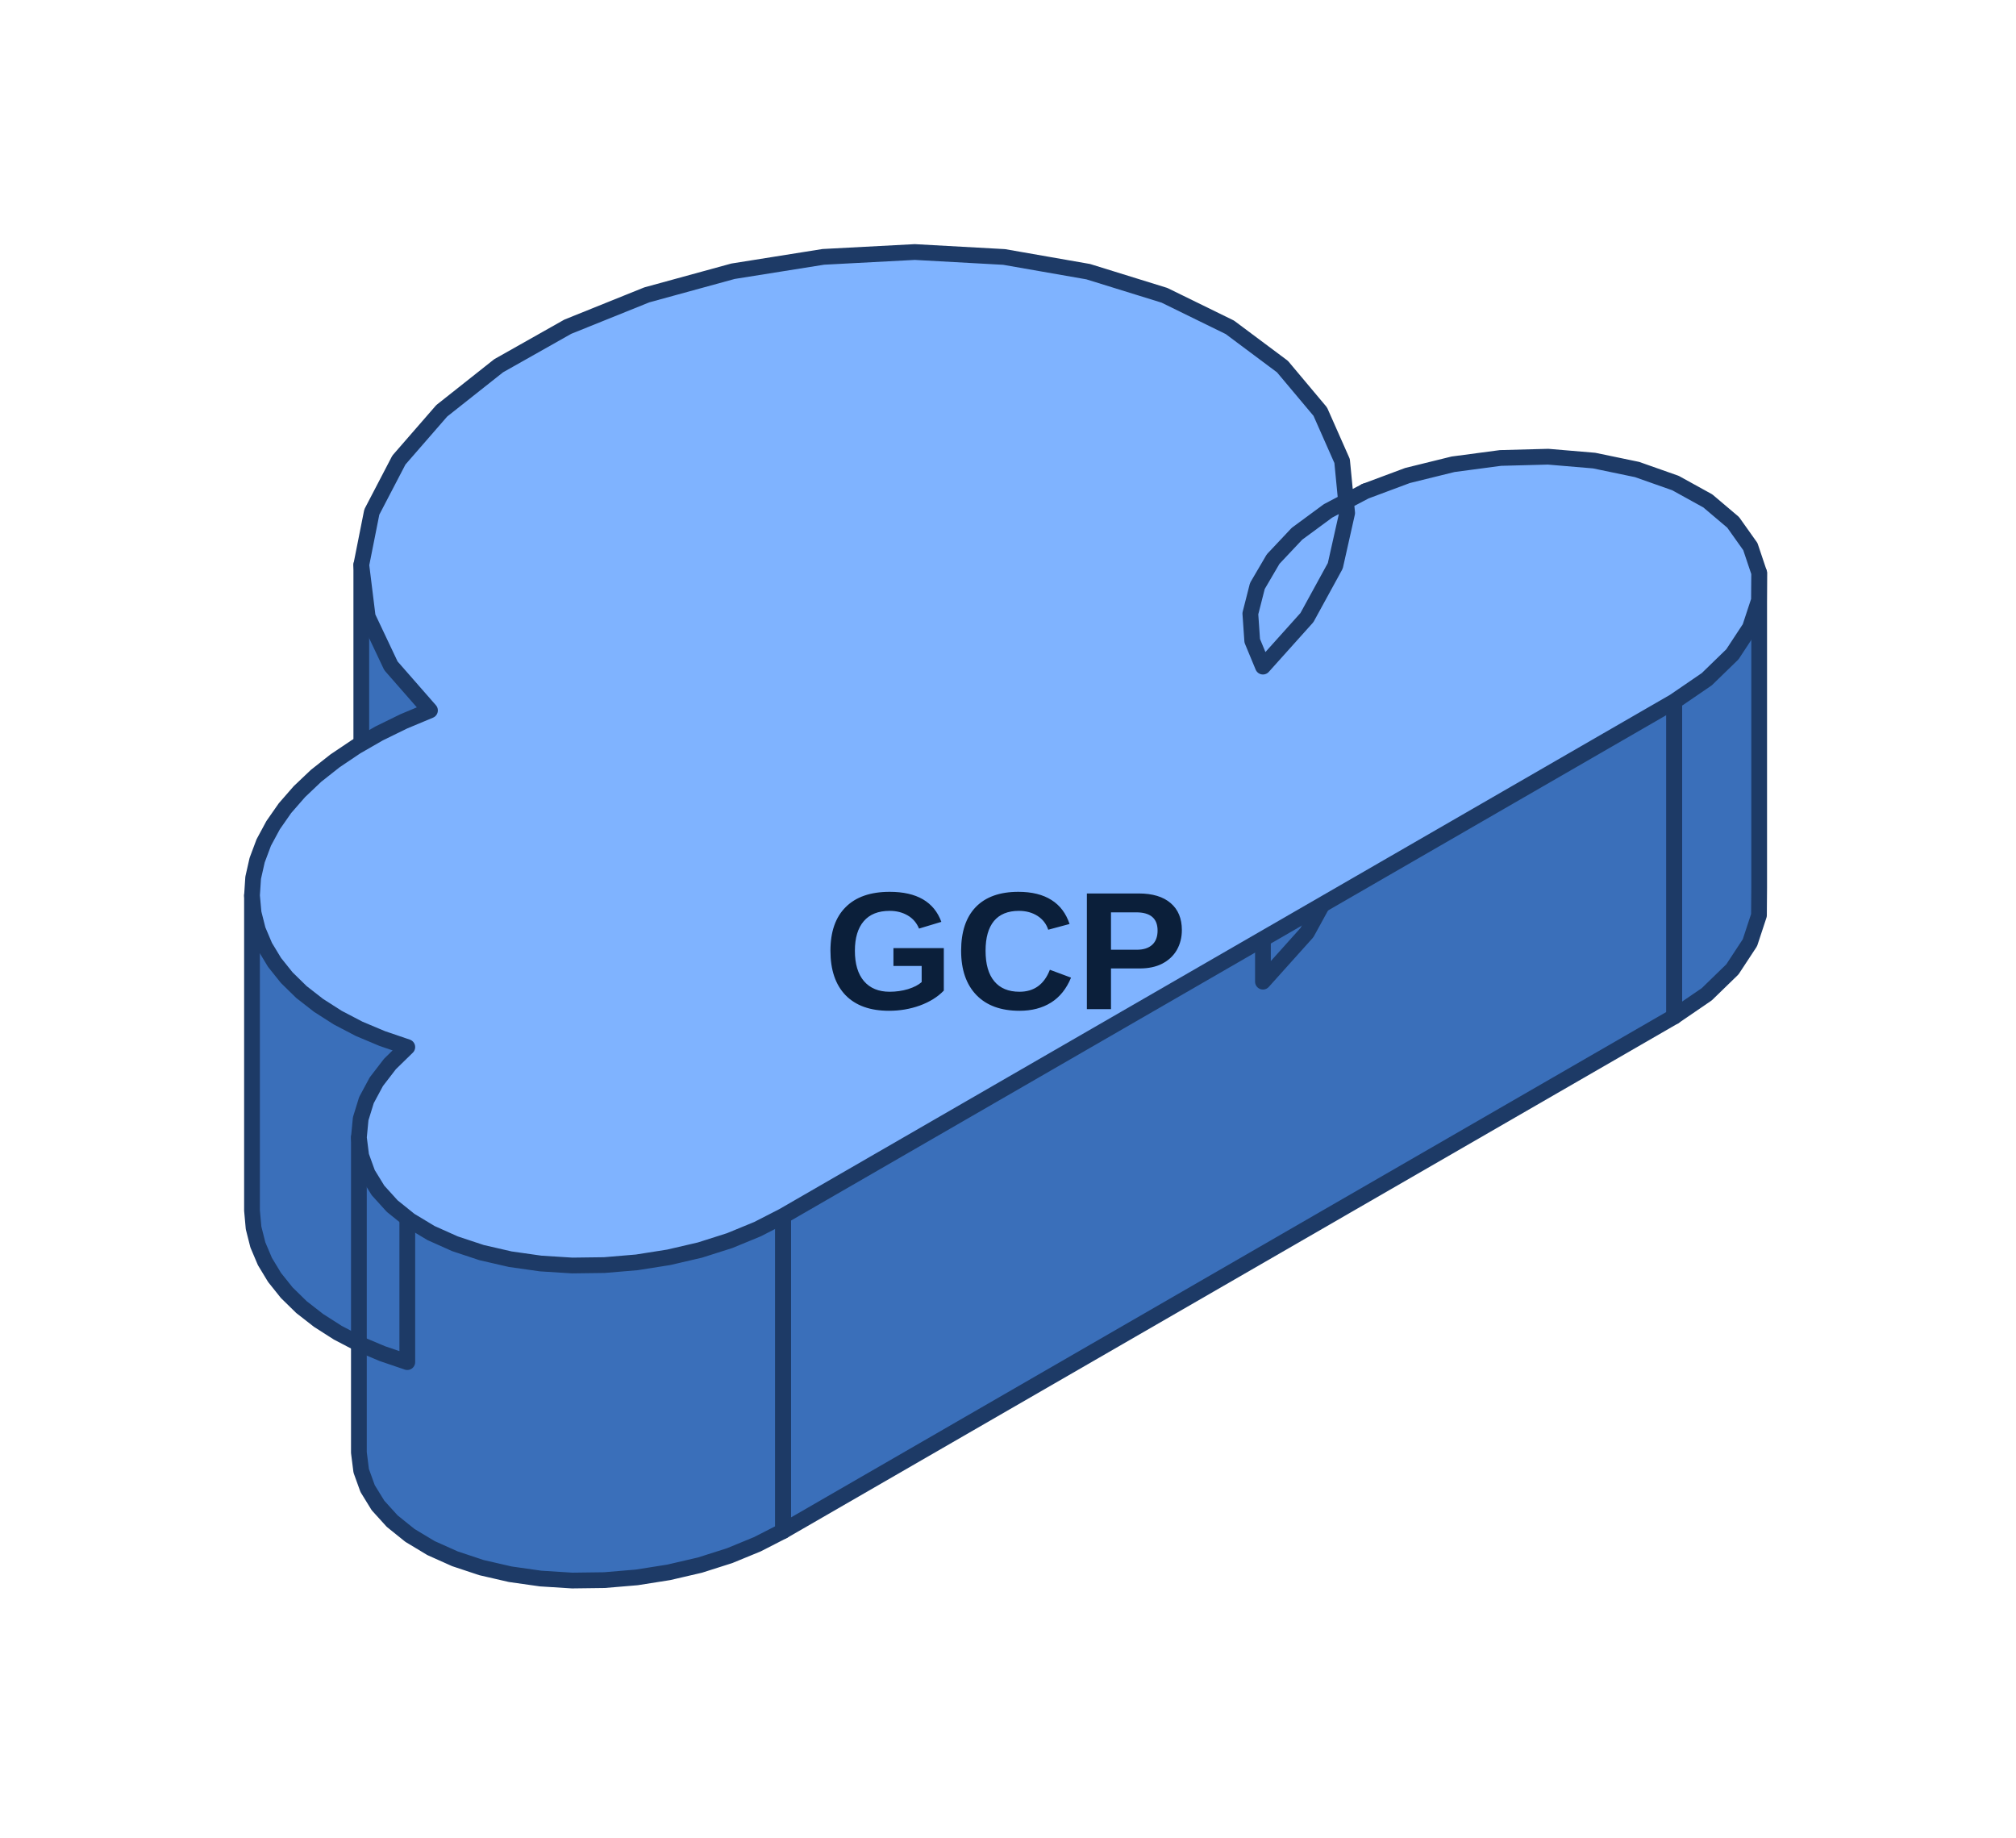
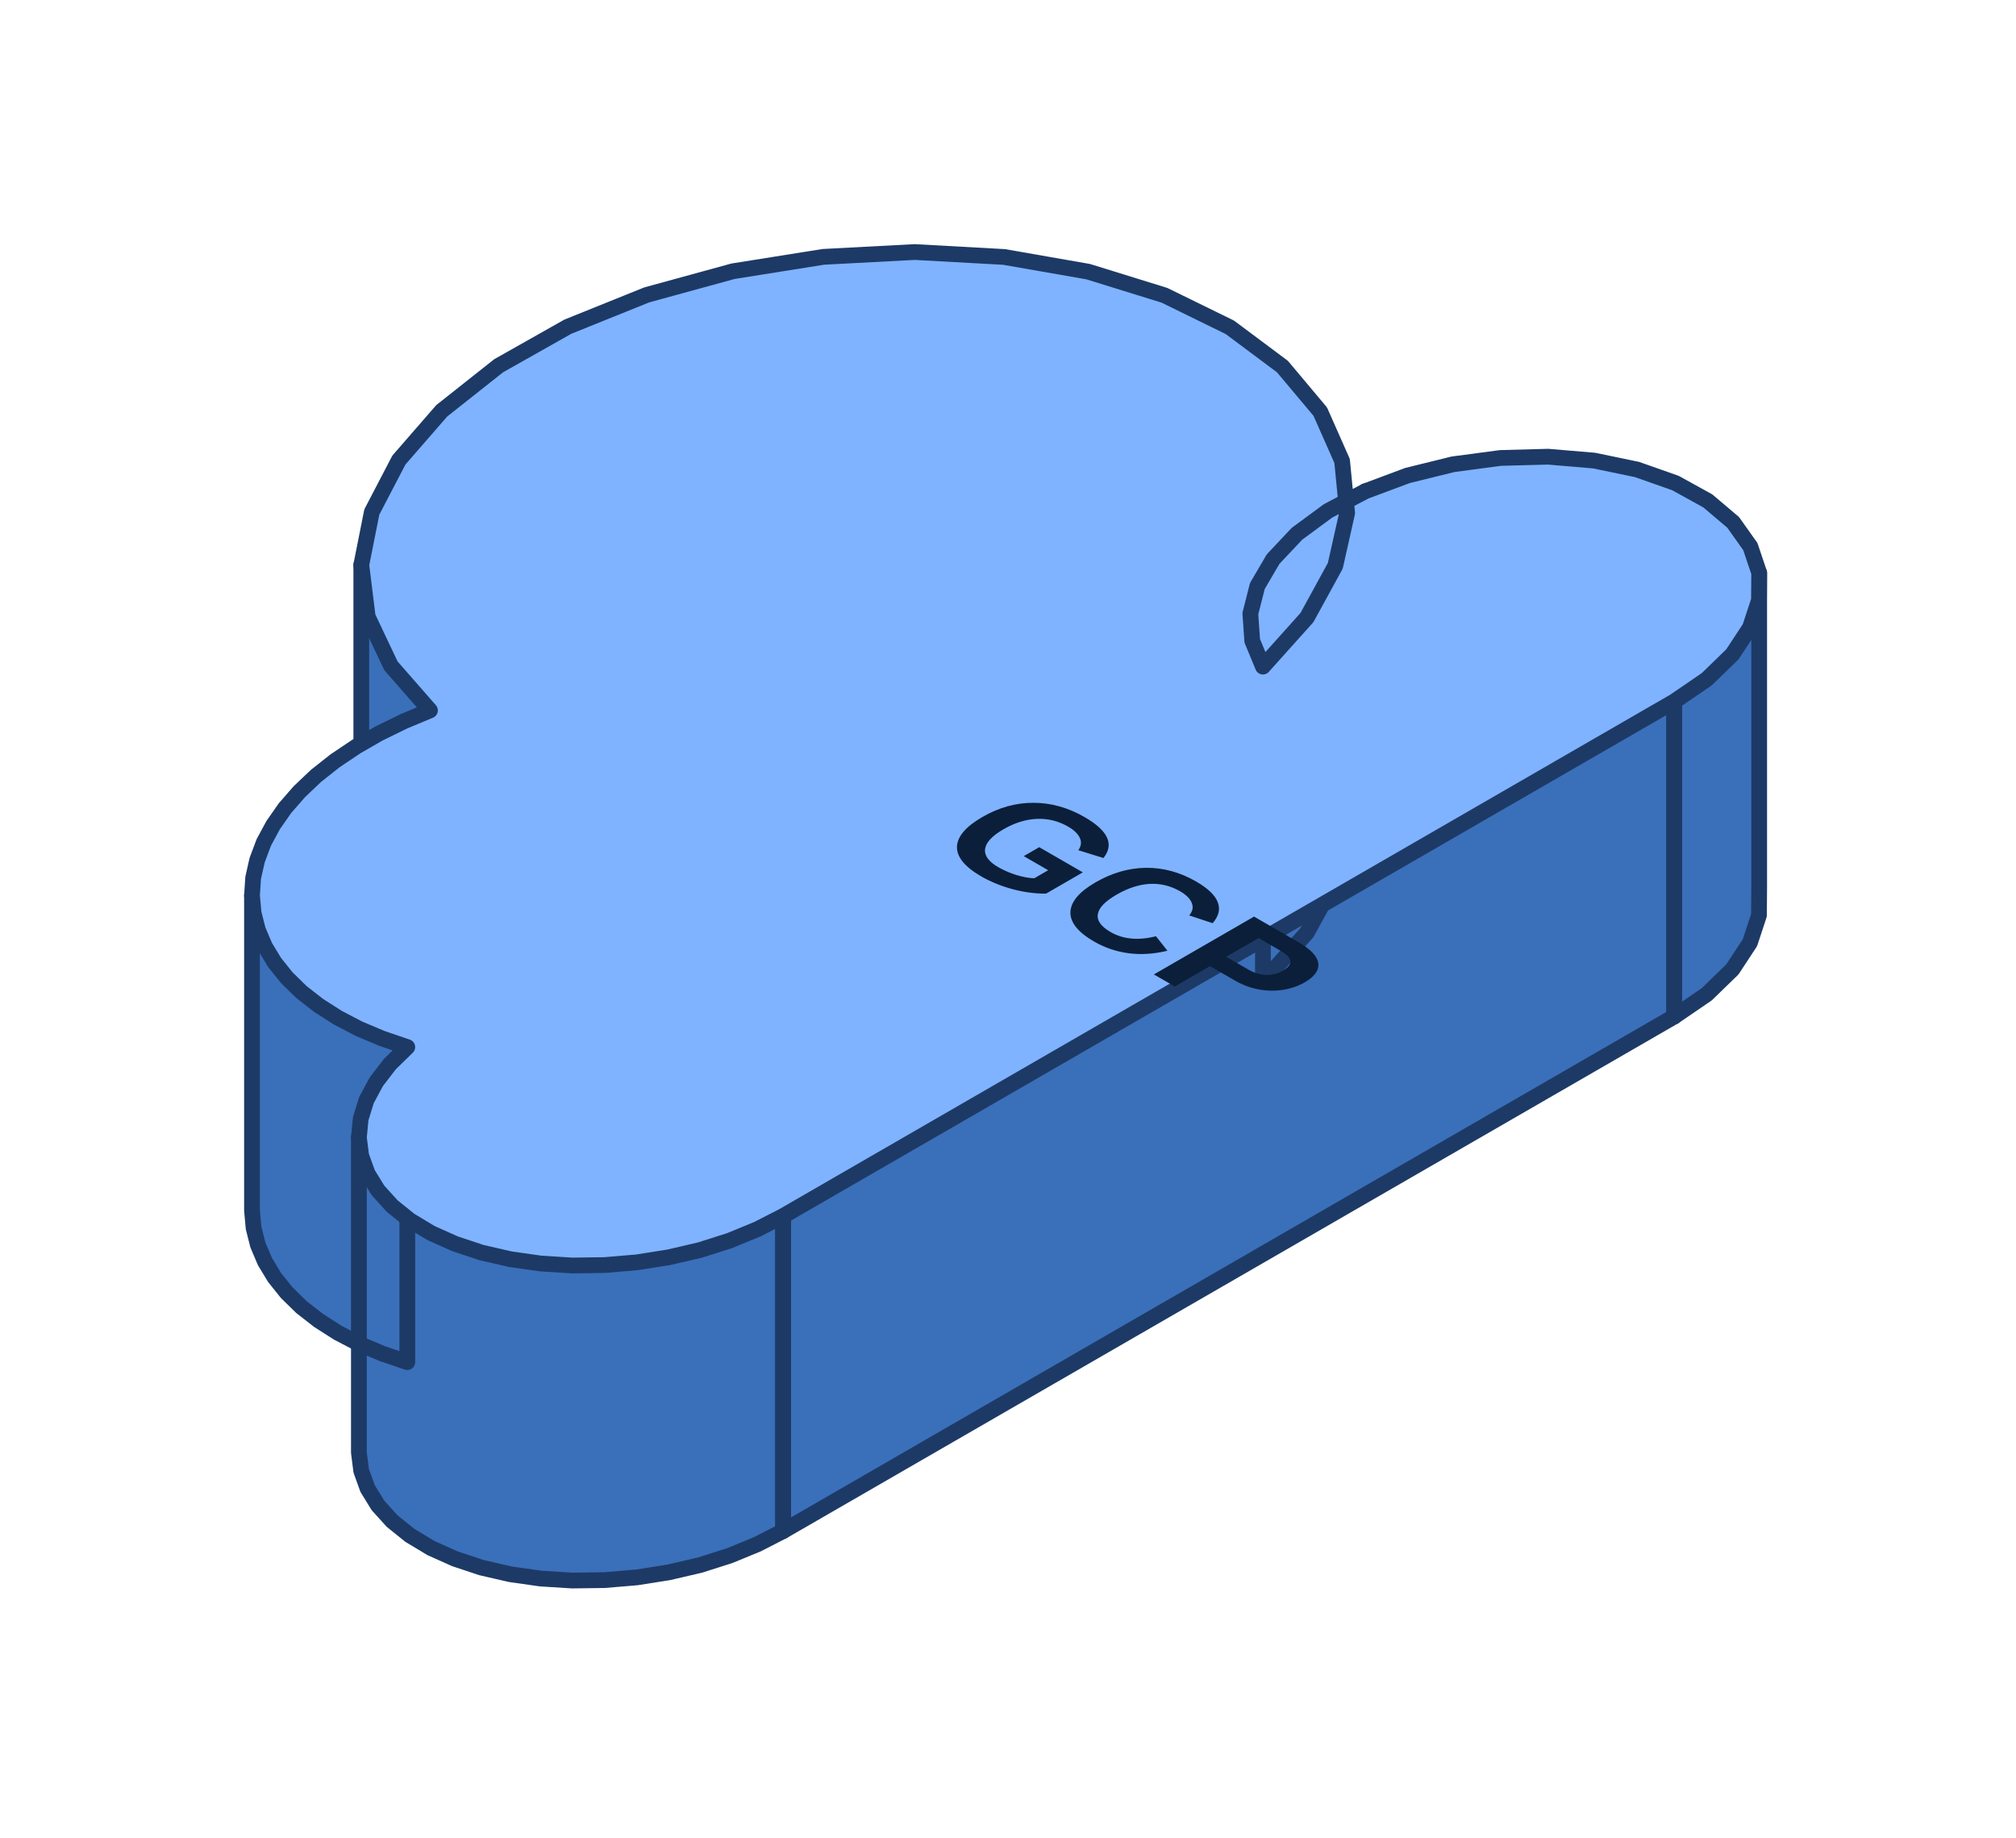
<svg xmlns="http://www.w3.org/2000/svg" viewBox="0 0 192 175" width="192" height="175">
  <g data-face="wrap">
    <polygon data-face="side" points="120.28,63.48 124.47,58.81 127.17,53.88 128.30,48.85 128.30,78.85 127.17,83.88 124.47,88.81 120.28,93.48" fill="#3A6FBA" stroke="none" />
    <polygon data-face="side" points="34.41,53.79 35.02,58.73 37.23,63.40 40.95,67.65 40.95,97.65 37.23,93.40 35.02,88.73 34.41,83.79" fill="#3A6FBA" stroke="none" />
    <polygon data-face="side" points="24.00,85.27 24.15,86.93 24.56,88.55 25.23,90.13 26.15,91.65 27.31,93.10 28.71,94.47 30.34,95.74 32.17,96.91 34.20,97.97 36.41,98.90 38.79,99.71 38.79,129.71 36.41,128.90 34.20,127.97 32.17,126.91 30.34,125.74 28.71,124.47 27.31,123.10 26.15,121.65 25.23,120.13 24.56,118.55 24.15,116.93 24.00,115.27" fill="#3A6FBA" stroke="none" />
    <polygon data-face="side" points="34.18,108.32 34.40,110.06 35.01,111.75 36.00,113.36 37.35,114.85 39.04,116.21 41.05,117.42 43.33,118.44 45.86,119.28 48.60,119.91 51.49,120.32 54.49,120.51 57.56,120.47 60.65,120.21 63.69,119.73 66.66,119.04 69.49,118.14 72.14,117.05 74.58,115.80 74.58,145.80 72.14,147.05 69.49,148.14 66.66,149.04 63.69,149.73 60.65,150.21 57.56,150.47 54.49,150.51 51.49,150.32 48.60,149.91 45.86,149.28 43.33,148.44 41.05,147.42 39.04,146.21 37.35,144.85 36.00,143.36 35.01,141.75 34.40,140.06 34.18,138.32" fill="#3A6FBA" stroke="none" />
    <polygon data-face="side" points="74.58,115.80 159.45,66.80 159.45,96.80 74.58,145.80" fill="#3A6FBA" stroke="none" />
    <polygon data-face="side" points="159.45,66.80 162.55,64.68 164.99,62.31 166.66,59.77 167.52,57.16 167.54,54.55 167.54,84.55 167.52,87.16 166.66,89.77 164.99,92.31 162.55,94.68 159.45,96.80" fill="#3A6FBA" stroke="none" />
    <polygon data-face="side" points="130.03,46.78 126.48,48.65 123.52,50.83 121.25,53.24 119.75,55.80 119.08,58.43 119.08,88.43 119.75,85.80 121.25,83.24 123.52,80.83 126.48,78.65 130.03,76.78" fill="#3A6FBA" stroke="none" />
    <path data-face="outline" d="M 120.28 63.48 L 120.28 93.48 L 124.47 88.81 L 127.17 83.88 L 128.30 78.85 L 128.30 48.85" fill="none" stroke="#1D3A66" stroke-width="1.50" stroke-linejoin="round" stroke-linecap="round" />
    <path data-face="outline" d="M 34.41 53.79 L 34.41 83.79 L 35.02 88.73 L 37.23 93.40 L 40.95 97.65 L 40.95 67.65" fill="none" stroke="#1D3A66" stroke-width="1.50" stroke-linejoin="round" stroke-linecap="round" />
    <path data-face="outline" d="M 24.00 85.27 L 24.00 115.27 L 24.15 116.93 L 24.56 118.55 L 25.23 120.13 L 26.15 121.65 L 27.31 123.10 L 28.71 124.47 L 30.34 125.74 L 32.17 126.91 L 34.20 127.97 L 36.41 128.90 L 38.79 129.71 L 38.79 99.71" fill="none" stroke="#1D3A66" stroke-width="1.50" stroke-linejoin="round" stroke-linecap="round" />
    <path data-face="outline" d="M 34.18 108.32 L 34.18 138.32 L 34.40 140.06 L 35.01 141.75 L 36.00 143.36 L 37.35 144.85 L 39.04 146.21 L 41.05 147.42 L 43.33 148.44 L 45.86 149.28 L 48.60 149.91 L 51.49 150.32 L 54.49 150.51 L 57.56 150.47 L 60.65 150.21 L 63.69 149.73 L 66.66 149.04 L 69.49 148.14 L 72.14 147.05 L 74.58 145.80 L 74.58 115.80" fill="none" stroke="#1D3A66" stroke-width="1.50" stroke-linejoin="round" stroke-linecap="round" />
    <path data-face="outline" d="M 74.58 115.80 L 74.58 145.80 L 159.45 96.80 L 159.45 66.80" fill="none" stroke="#1D3A66" stroke-width="1.50" stroke-linejoin="round" stroke-linecap="round" />
    <path data-face="outline" d="M 159.45 66.80 L 159.45 96.80 L 162.55 94.68 L 164.99 92.31 L 166.66 89.77 L 167.52 87.16 L 167.54 84.55 L 167.54 54.55" fill="none" stroke="#1D3A66" stroke-width="1.50" stroke-linejoin="round" stroke-linecap="round" />
    <path data-face="outline" d="M 130.03 46.78 L 130.03 76.78 L 126.48 78.65 L 123.52 80.83 L 121.25 83.24 L 119.75 85.80 L 119.08 88.43 L 119.08 58.43" fill="none" stroke="#1D3A66" stroke-width="1.50" stroke-linejoin="round" stroke-linecap="round" />
    <path data-face="top" d="M 120.28 63.48 L 124.47 58.81 L 127.17 53.88 L 128.30 48.85 L 127.82 43.90 L 125.74 39.20 L 122.14 34.91 L 117.13 31.17 L 110.90 28.12 L 103.64 25.87 L 95.63 24.47 L 87.12 24.00 L 78.41 24.46 L 69.81 25.83 L 61.60 28.08 L 54.08 31.11 L 47.49 34.83 L 42.07 39.12 L 37.99 43.81 L 35.41 48.76 L 34.41 53.79 L 35.02 58.73 L 37.23 63.40 L 40.95 67.65 L 40.95 67.65 L 38.46 68.69 L 36.11 69.84 L 33.92 71.10 L 31.91 72.45 L 30.10 73.88 L 28.51 75.39 L 27.14 76.96 L 26.01 78.58 L 25.12 80.23 L 24.49 81.91 L 24.11 83.59 L 24.00 85.27 L 24.15 86.93 L 24.56 88.55 L 25.23 90.13 L 26.15 91.65 L 27.31 93.10 L 28.71 94.47 L 30.34 95.74 L 32.17 96.91 L 34.20 97.97 L 36.41 98.90 L 38.79 99.71 L 38.79 99.71 L 37.14 101.32 L 35.84 103.01 L 34.90 104.76 L 34.35 106.54 L 34.18 108.32 L 34.40 110.06 L 35.01 111.75 L 36.00 113.36 L 37.35 114.85 L 39.04 116.21 L 41.05 117.42 L 43.33 118.44 L 45.86 119.28 L 48.60 119.91 L 51.49 120.32 L 54.49 120.51 L 57.56 120.47 L 60.65 120.21 L 63.69 119.73 L 66.66 119.04 L 69.49 118.14 L 72.14 117.05 L 74.58 115.80 L 74.58 115.80 L 159.45 66.80 L 159.45 66.80 L 162.55 64.68 L 164.99 62.31 L 166.66 59.77 L 167.52 57.16 L 167.54 54.55 L 166.70 52.05 L 165.06 49.74 L 162.65 47.70 L 159.57 46.00 L 155.91 44.71 L 151.82 43.86 L 147.44 43.49 L 142.91 43.61 L 138.39 44.21 L 134.05 45.28 L 130.03 46.78 L 126.48 48.65 L 123.52 50.83 L 121.25 53.24 L 119.75 55.80 L 119.08 58.43 L 119.26 61.02 L 120.28 63.48 Z" fill="#7FB3FF" stroke="#1D3A66" stroke-width="1.50" stroke-linejoin="round" />
-     <text x="95.77" y="91.56" font-family="Helvetica Neue, Arial, sans-serif" font-size="16.00" font-weight="600" fill="#0B1F3A" text-anchor="middle" dominant-baseline="middle">GCP</text>
+     <g data-face="top-content" transform="matrix(0.866 0.5 -0.866 0.5 82.06 1.12)">
+       <text x="100.00" y="70.00" dy=".35em" font-family="Helvetica Neue, Arial, sans-serif" font-size="16.00" font-weight="600" fill="#0B1F3A" text-anchor="middle">GCP</text>
+     </g>
  </g>
</svg>
